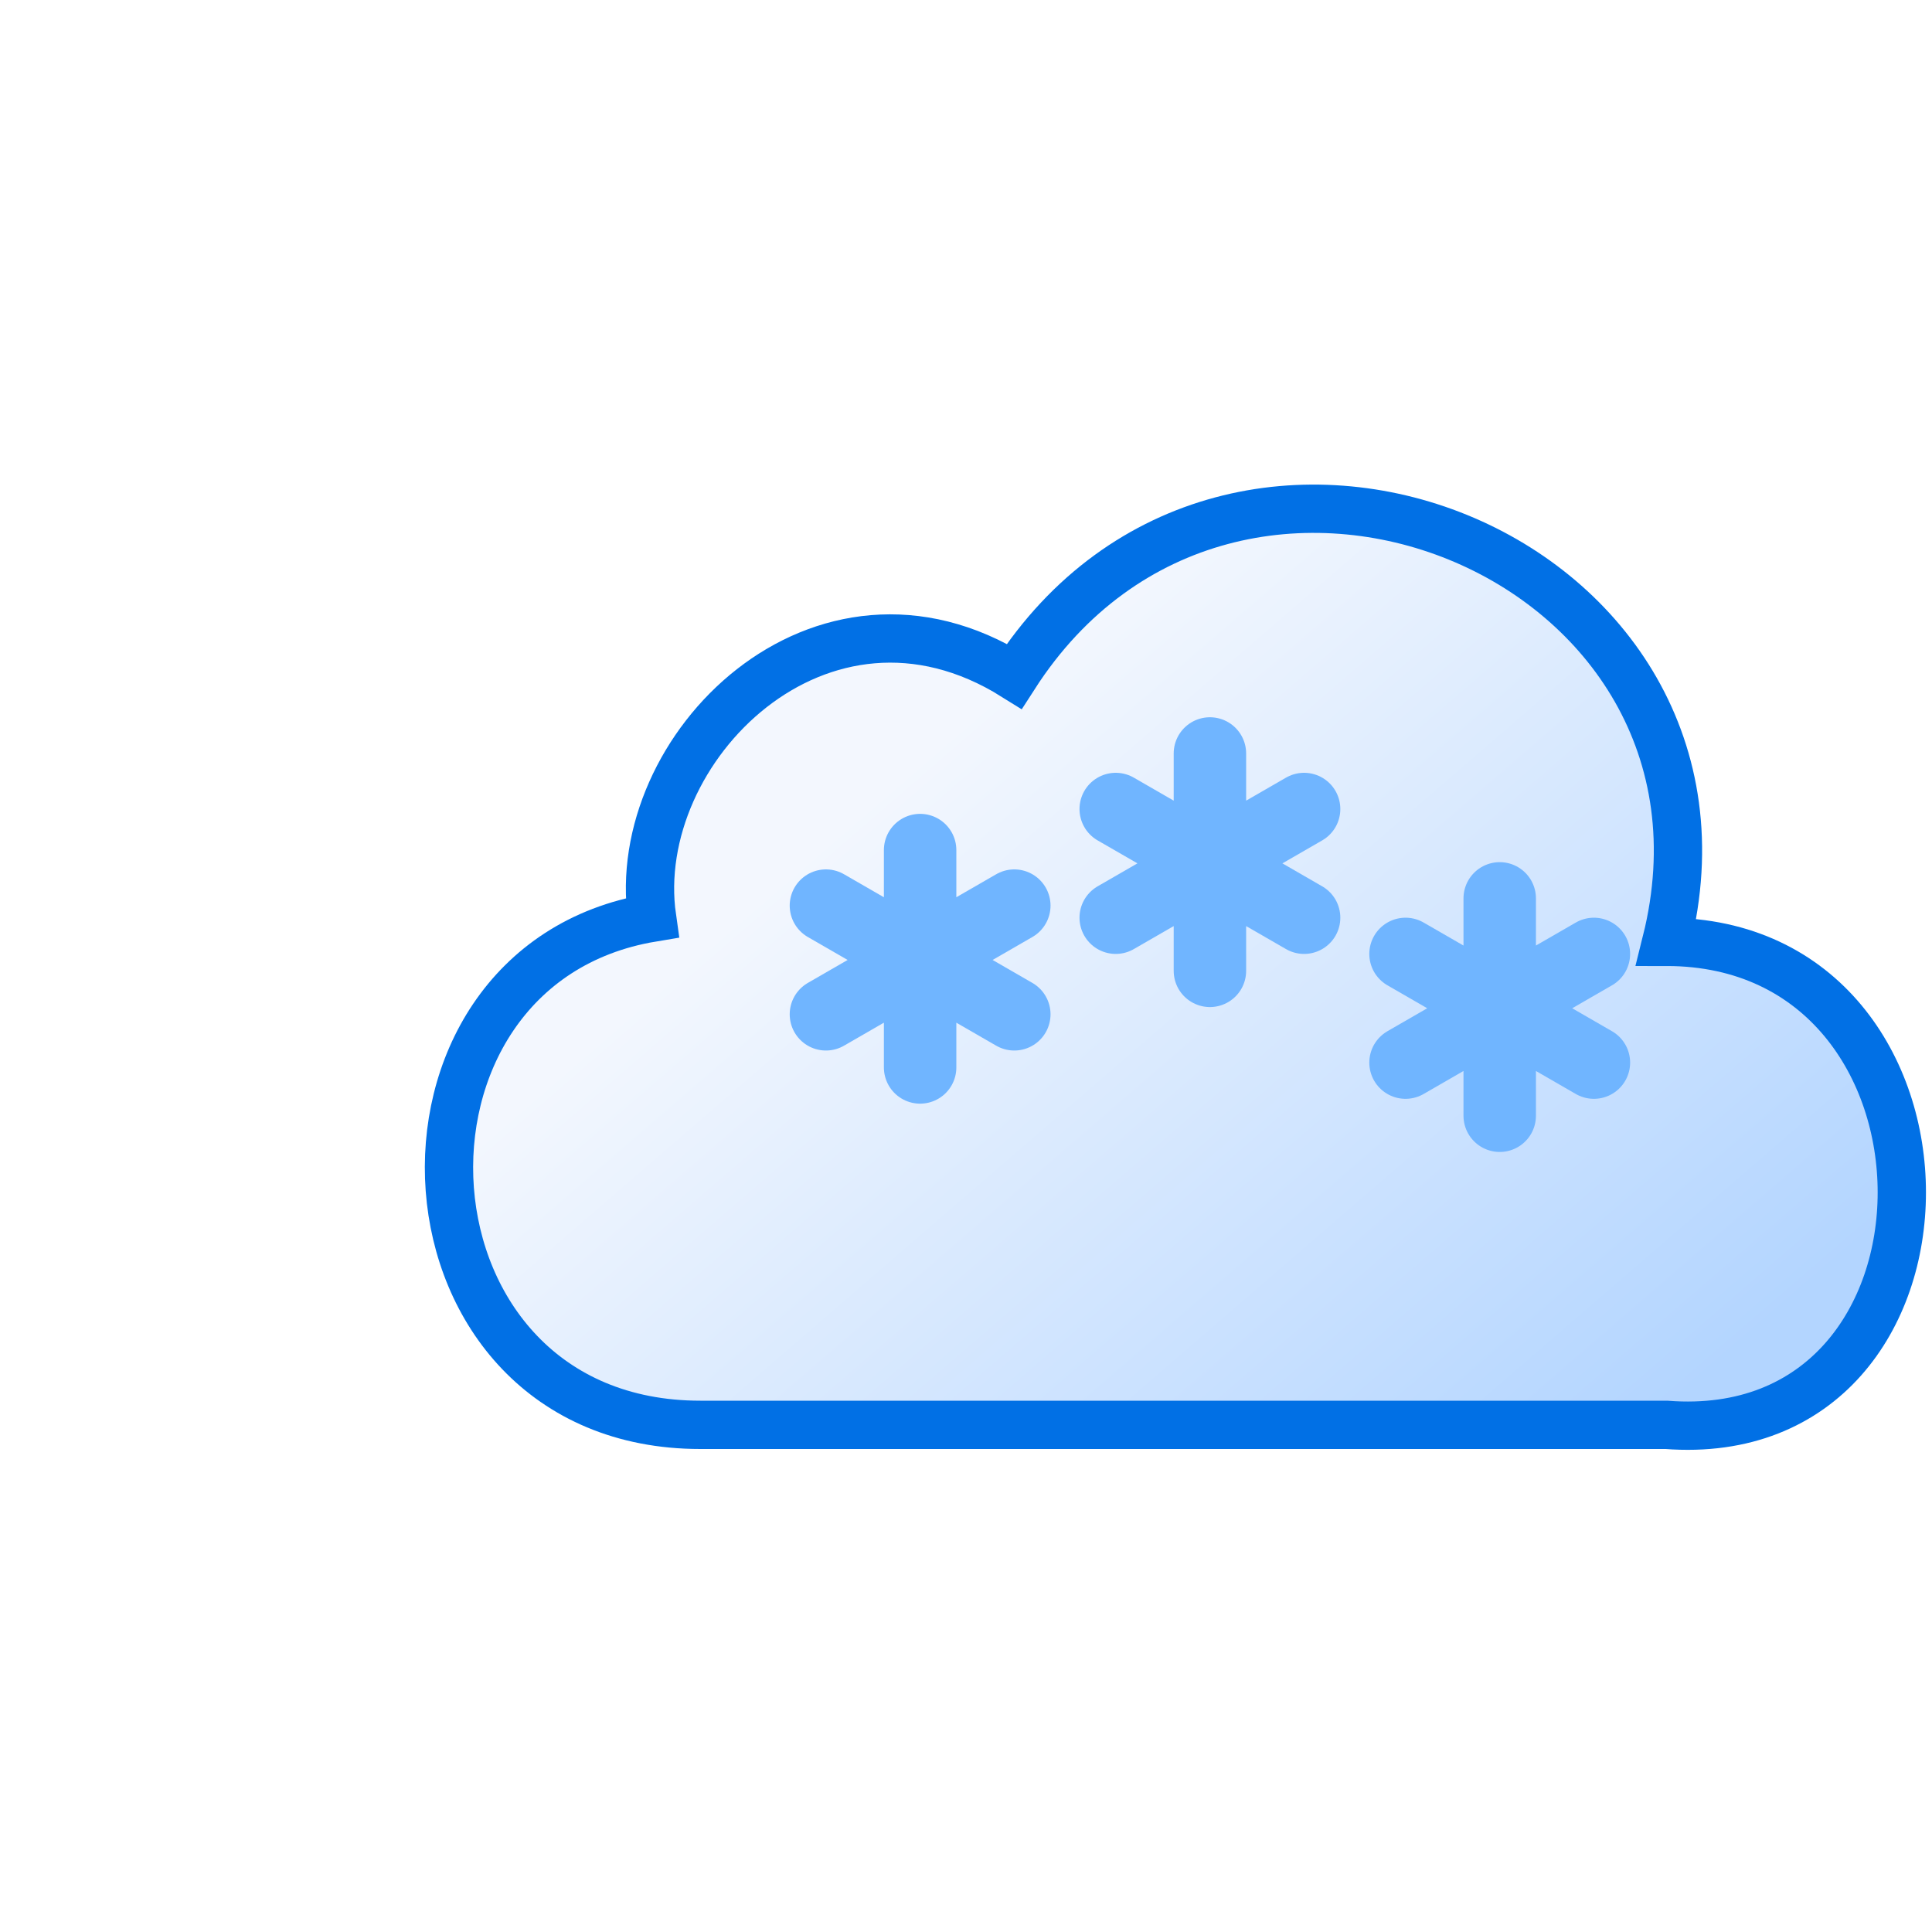
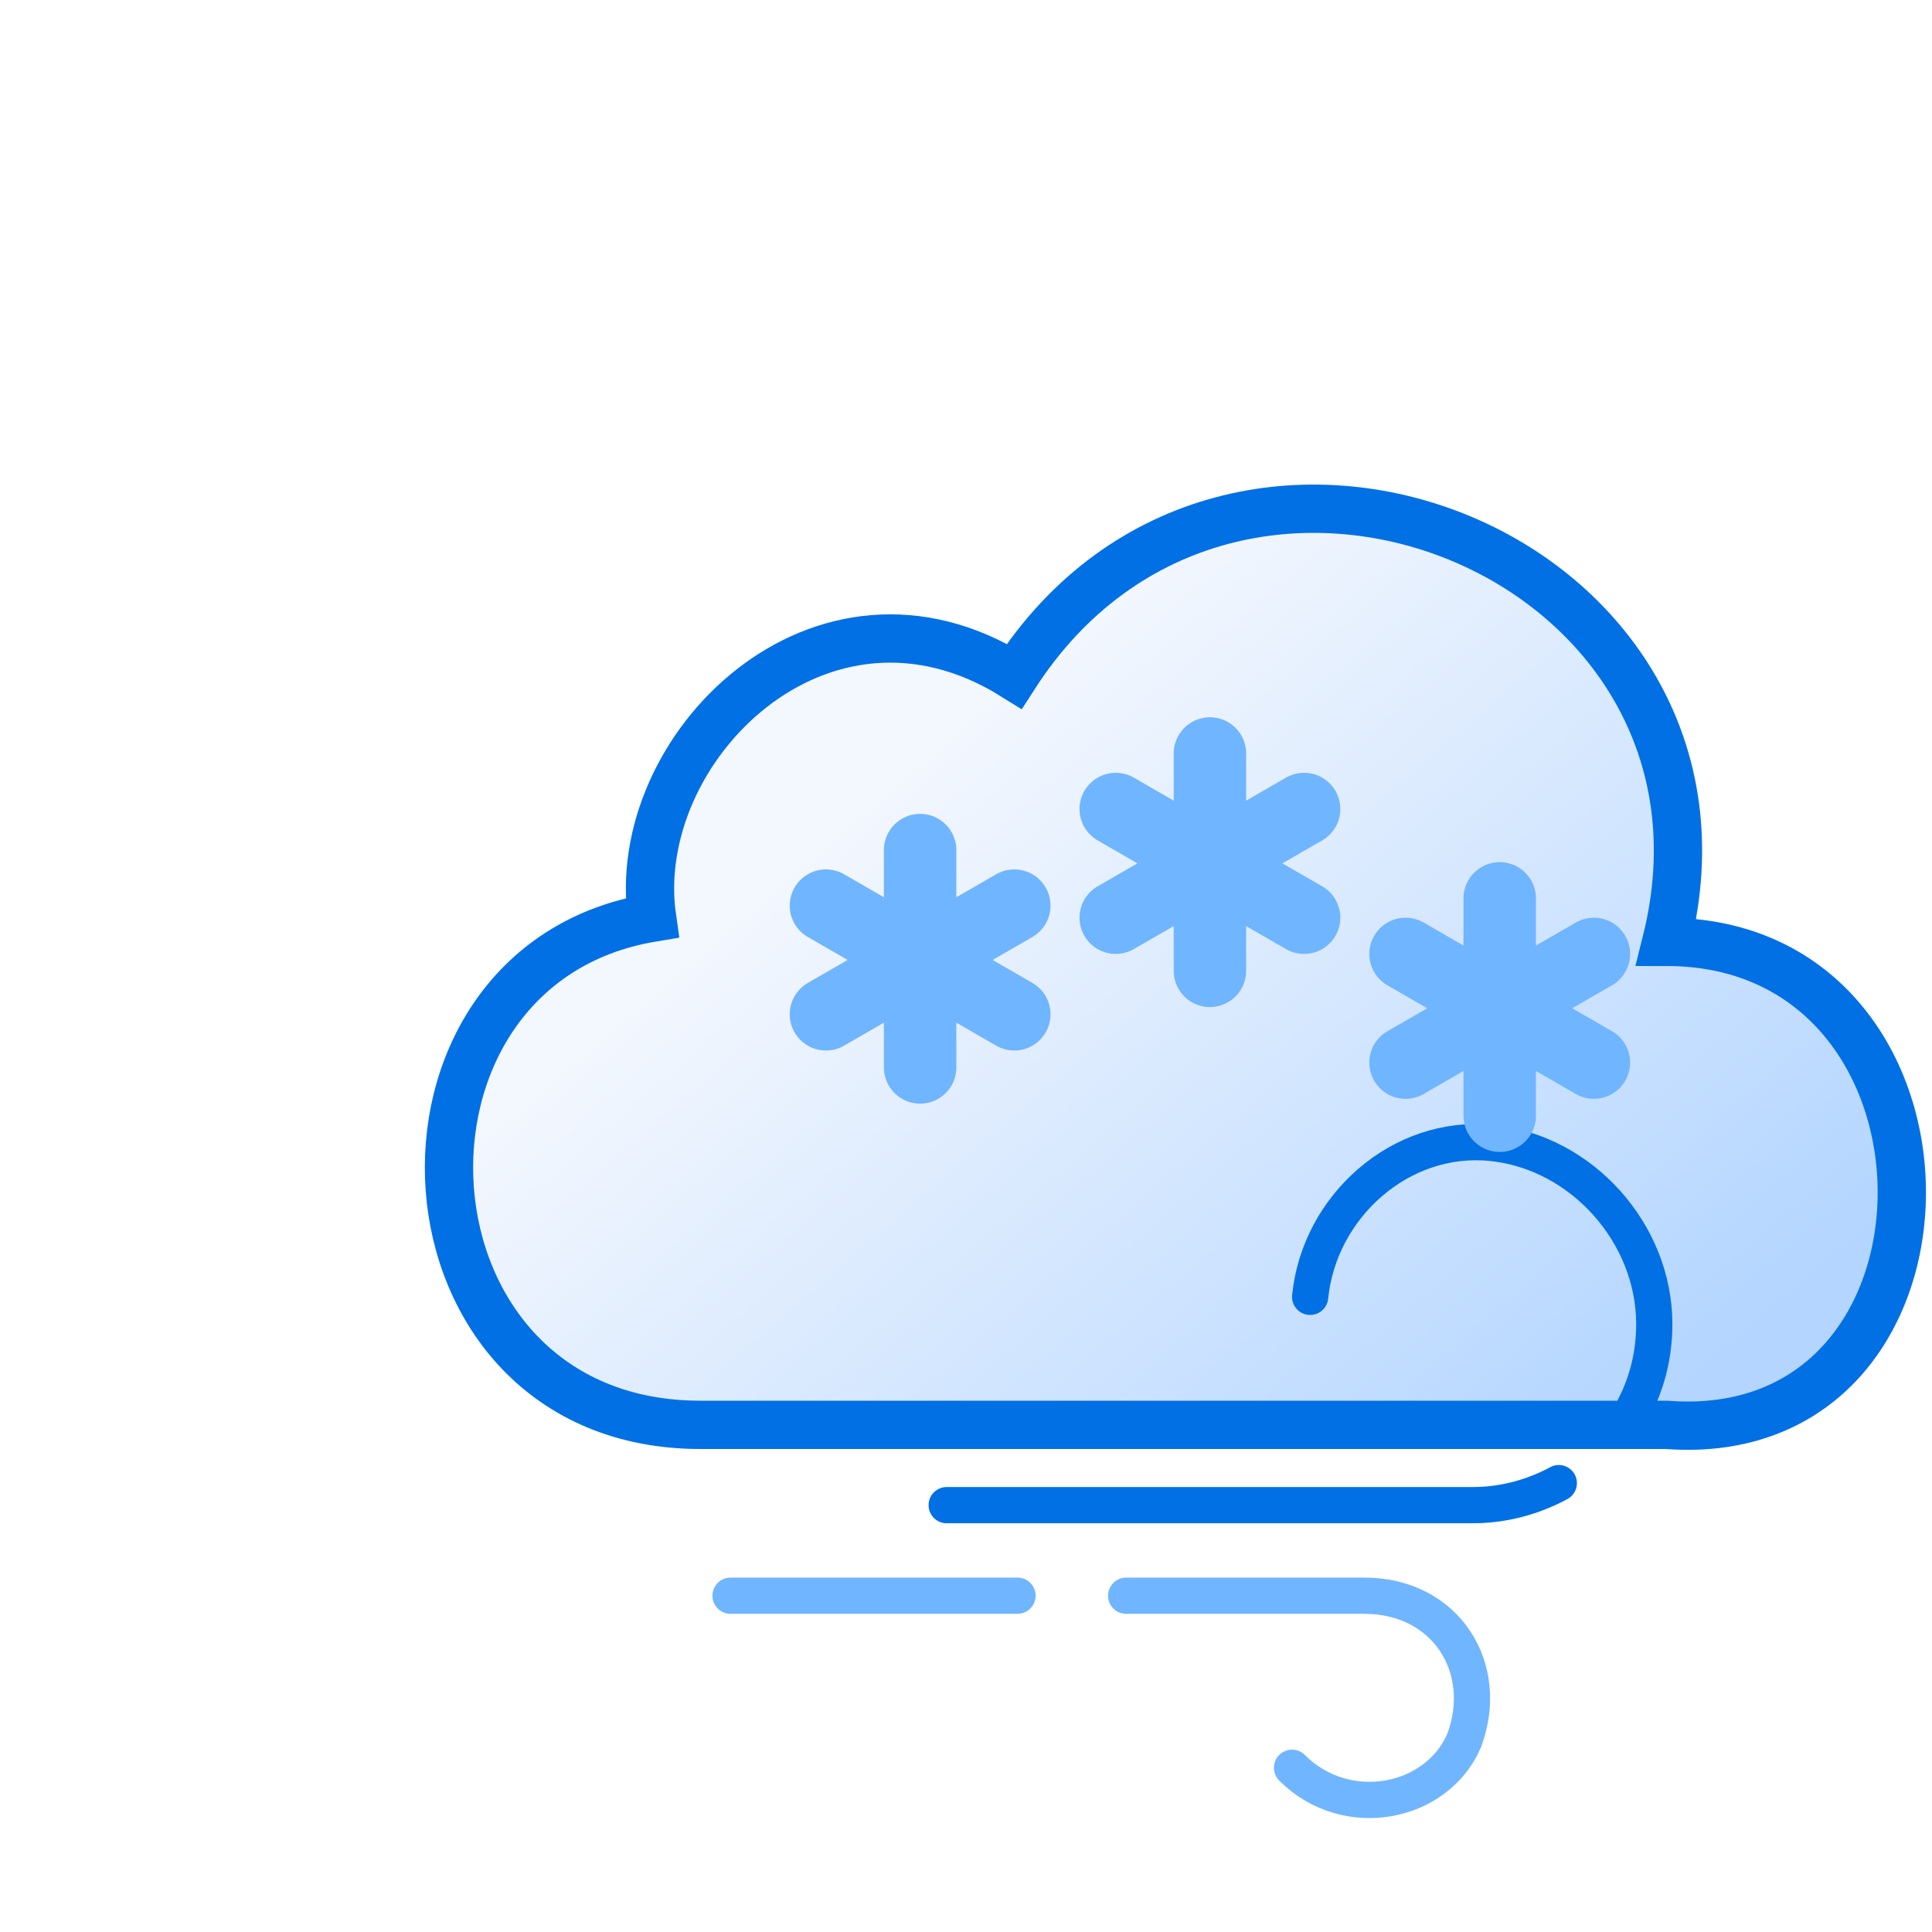
<svg xmlns="http://www.w3.org/2000/svg" version="1.1" viewBox="0 0 80 80">
  <defs>
    <linearGradient id="a" x1="27" x2="46" y1="24" y2="46" gradientTransform="matrix(1.4 0 0 1.4 4 -5.4)" gradientUnits="userSpaceOnUse">
      <stop stop-color="#f3f7fe" offset="0" />
      <stop stop-color="#b3d5ff" offset="1" />
    </linearGradient>
  </defs>
  <path d="m69 39c4-16-18-25-27-11-8-5-16 3-15 10-12 2-11 21 2 21h40c13 1 13-20 0-20z" fill="url(#a)" stroke="#0170e5" stroke-miterlimit="10" stroke-width="2" />
-   <path d="m42 42 -7.8-4.5m7.8 0-7.8 4.5m3.9-6.8v9" stroke="#70B5FF" stroke-linecap="round" stroke-width="3">
-     <animateTransform additive="sum" attributeName="transform" dur="2s" repeatCount="indefinite" type="translate" values="1 4; -3 30" />
-     <animateTransform additive="sum" attributeName="transform" dur="8s" repeatCount="indefinite" type="rotate" values="0 38 40; 360 38 40" />
-     <animate attributeName="opacity" dur="2s" repeatCount="indefinite" values="0;1;1;1;0" />
-   </path>
-   <path d="m66 44 -7.8-4.5m7.8 0-7.8 4.5m3.9-6.8v9" stroke="#70B5FF" stroke-linecap="round" stroke-width="3">
-     <animateTransform additive="sum" attributeName="transform" begin="-.4" dur="2s" repeatCount="indefinite" type="translate" values="1 4; -3 30" />
-     <animateTransform additive="sum" attributeName="transform" begin="-.4" dur="4s" repeatCount="indefinite" type="rotate" values="0 62 42; 360 62 42" />
-     <animate attributeName="opacity" begin="-.4" dur="2s" repeatCount="indefinite" values="0;1;1;1;0" />
-   </path>
-   <path d="m54 38 -7.8-4.5m7.8 0-7.8 4.5m3.9-6.8v9" stroke="#70B5FF" stroke-linecap="round" stroke-width="3">
-     <animateTransform additive="sum" attributeName="transform" begin="-.6" dur="4s" repeatCount="indefinite" type="translate" values="1 4; -3 30" />
-     <animateTransform additive="sum" attributeName="transform" begin="-.6" dur="8s" repeatCount="indefinite" type="rotate" values="0 50 36; 360 50 36" />
-     <animate attributeName="opacity" begin="-.6" dur="4s" repeatCount="indefinite" values="0;1;1;1;0" />
-   </path>
+   <g transform="translate(10 31.2) scale(.75 .75)" stroke-width="2">
+     <path d="m 36 41 m 23 -11 c 0.5 -5 5 -9 10 -8.5 5 0.5 9 5 9 10 0 6 -5 10 -10 10 h -32" fill="none" stroke="#0170e5" stroke-linecap="round" stroke-linejoin="round" stroke-miterlimit="10" stroke-dasharray="34 6">
+       <animate attributeName="stroke-dashoffset" begin="-.8s" dur="2.4s" repeatCount="indefinite" values="-40; 40" />
+     </path>
+     <path d="m 58 56 c 3 3 8 2 9.5 -1.5 1.5 -4 -1 -8 -5.5 -8 h -35" fill="none" stroke="#70B5FF" stroke-linecap="round" stroke-miterlimit="10" stroke-dasharray="36 6">
+       <animate attributeName="stroke-dashoffset" begin="-1s" dur="2s" repeatCount="indefinite" values="-42; 42" />
+     </path>
+   </g>
+   <g>
+     <path d="m42 42 -7.8-4.5m7.8 0-7.8 4.5m3.9-6.8v9" stroke="#70B5FF" stroke-linecap="round" stroke-width="3">
+       <animateTransform additive="sum" attributeName="transform" dur="2s" repeatCount="indefinite" type="translate" values="-10 4; 10 30" />
+       <animateTransform additive="sum" attributeName="transform" dur="8s" repeatCount="indefinite" type="rotate" values="0 38 40; 360 38 40" />
+       <animate attributeName="opacity" dur="2s" repeatCount="indefinite" values="0;1;1;1;0" />
+     </path>
+     <path d="m66 44 -7.8-4.5m7.8 0-7.8 4.5m3.9-6.8v9" stroke="#70B5FF" stroke-linecap="round" stroke-width="3">
+       <animateTransform additive="sum" attributeName="transform" begin="-.4" dur="2s" repeatCount="indefinite" type="translate" values="-10 4; 10 30" />
+       <animateTransform additive="sum" attributeName="transform" begin="-.4" dur="4s" repeatCount="indefinite" type="rotate" values="0 62 42; 360 62 42" />
+       <animate attributeName="opacity" begin="-.4" dur="2s" repeatCount="indefinite" values="0;1;1;1;0" />
+     </path>
+     <path d="m54 38 -7.8-4.5m7.8 0-7.8 4.5m3.9-6.8v9" stroke="#70B5FF" stroke-linecap="round" stroke-width="3">
+       <animateTransform additive="sum" attributeName="transform" begin="-.6" dur="4s" repeatCount="indefinite" type="translate" values="-10 4; 10 30" />
+       <animateTransform additive="sum" attributeName="transform" begin="-.6" dur="8s" repeatCount="indefinite" type="rotate" values="0 50 36; 360 50 36" />
+       <animate attributeName="opacity" begin="-.6" dur="4s" repeatCount="indefinite" values="0;1;1;1;0" />
+     </path>
+   </g>
</svg>
